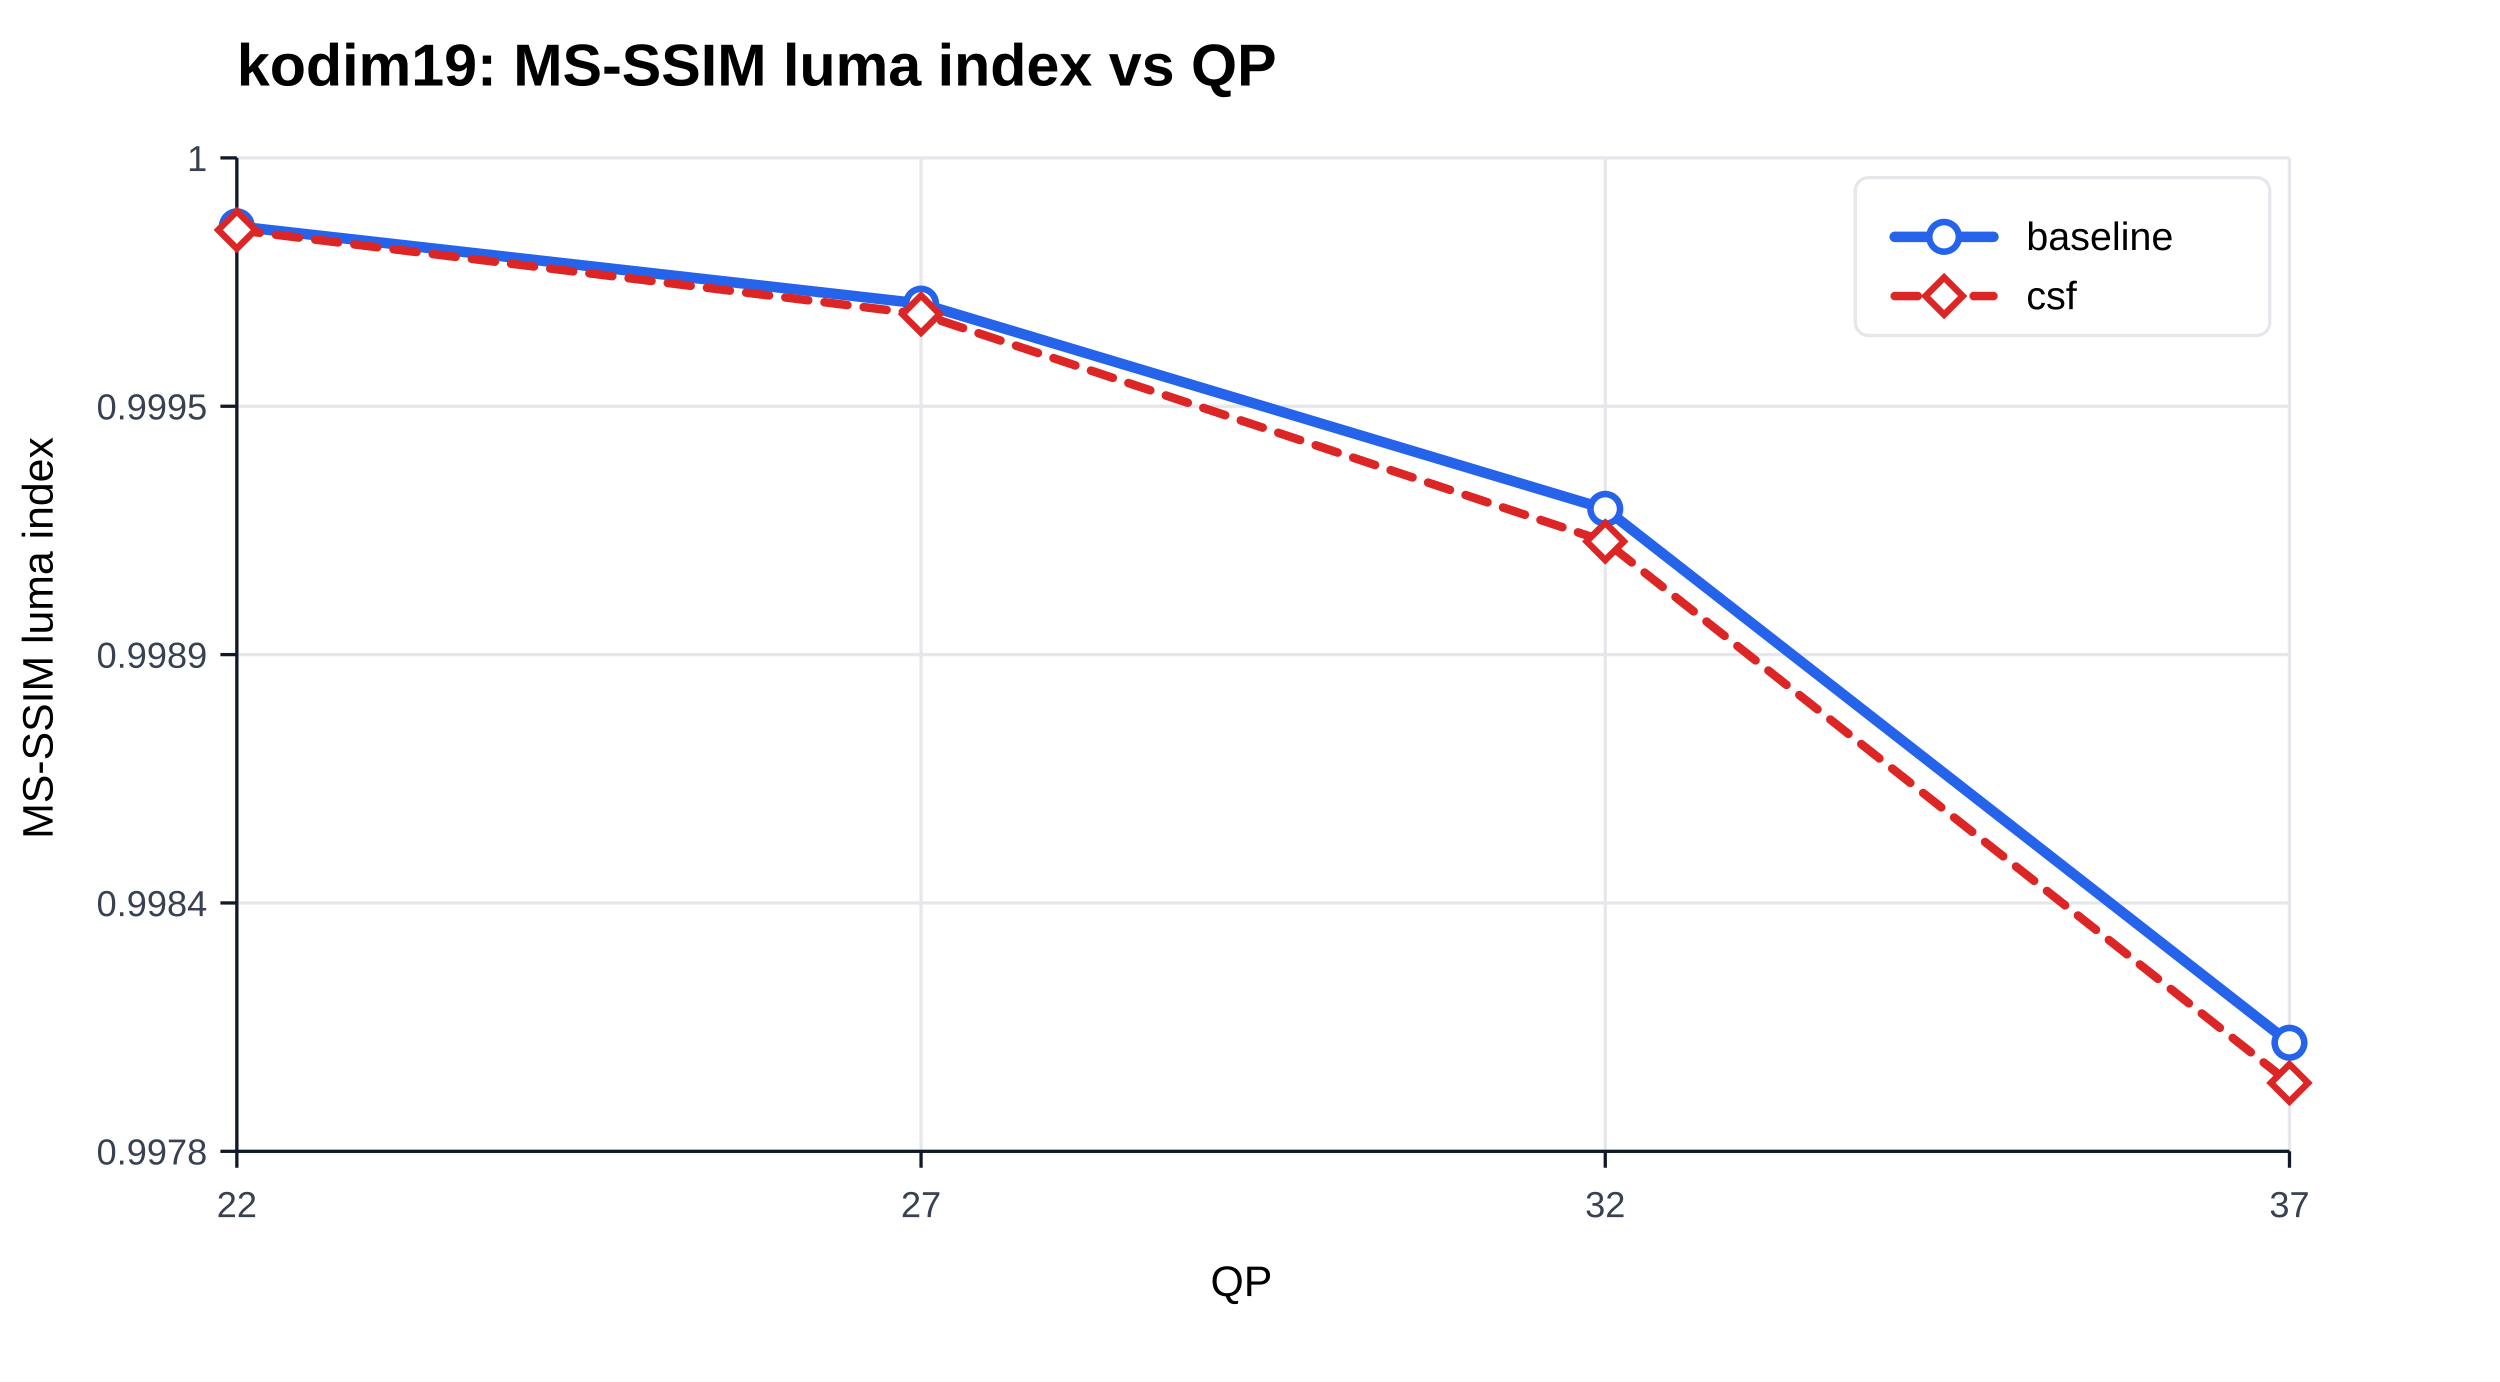
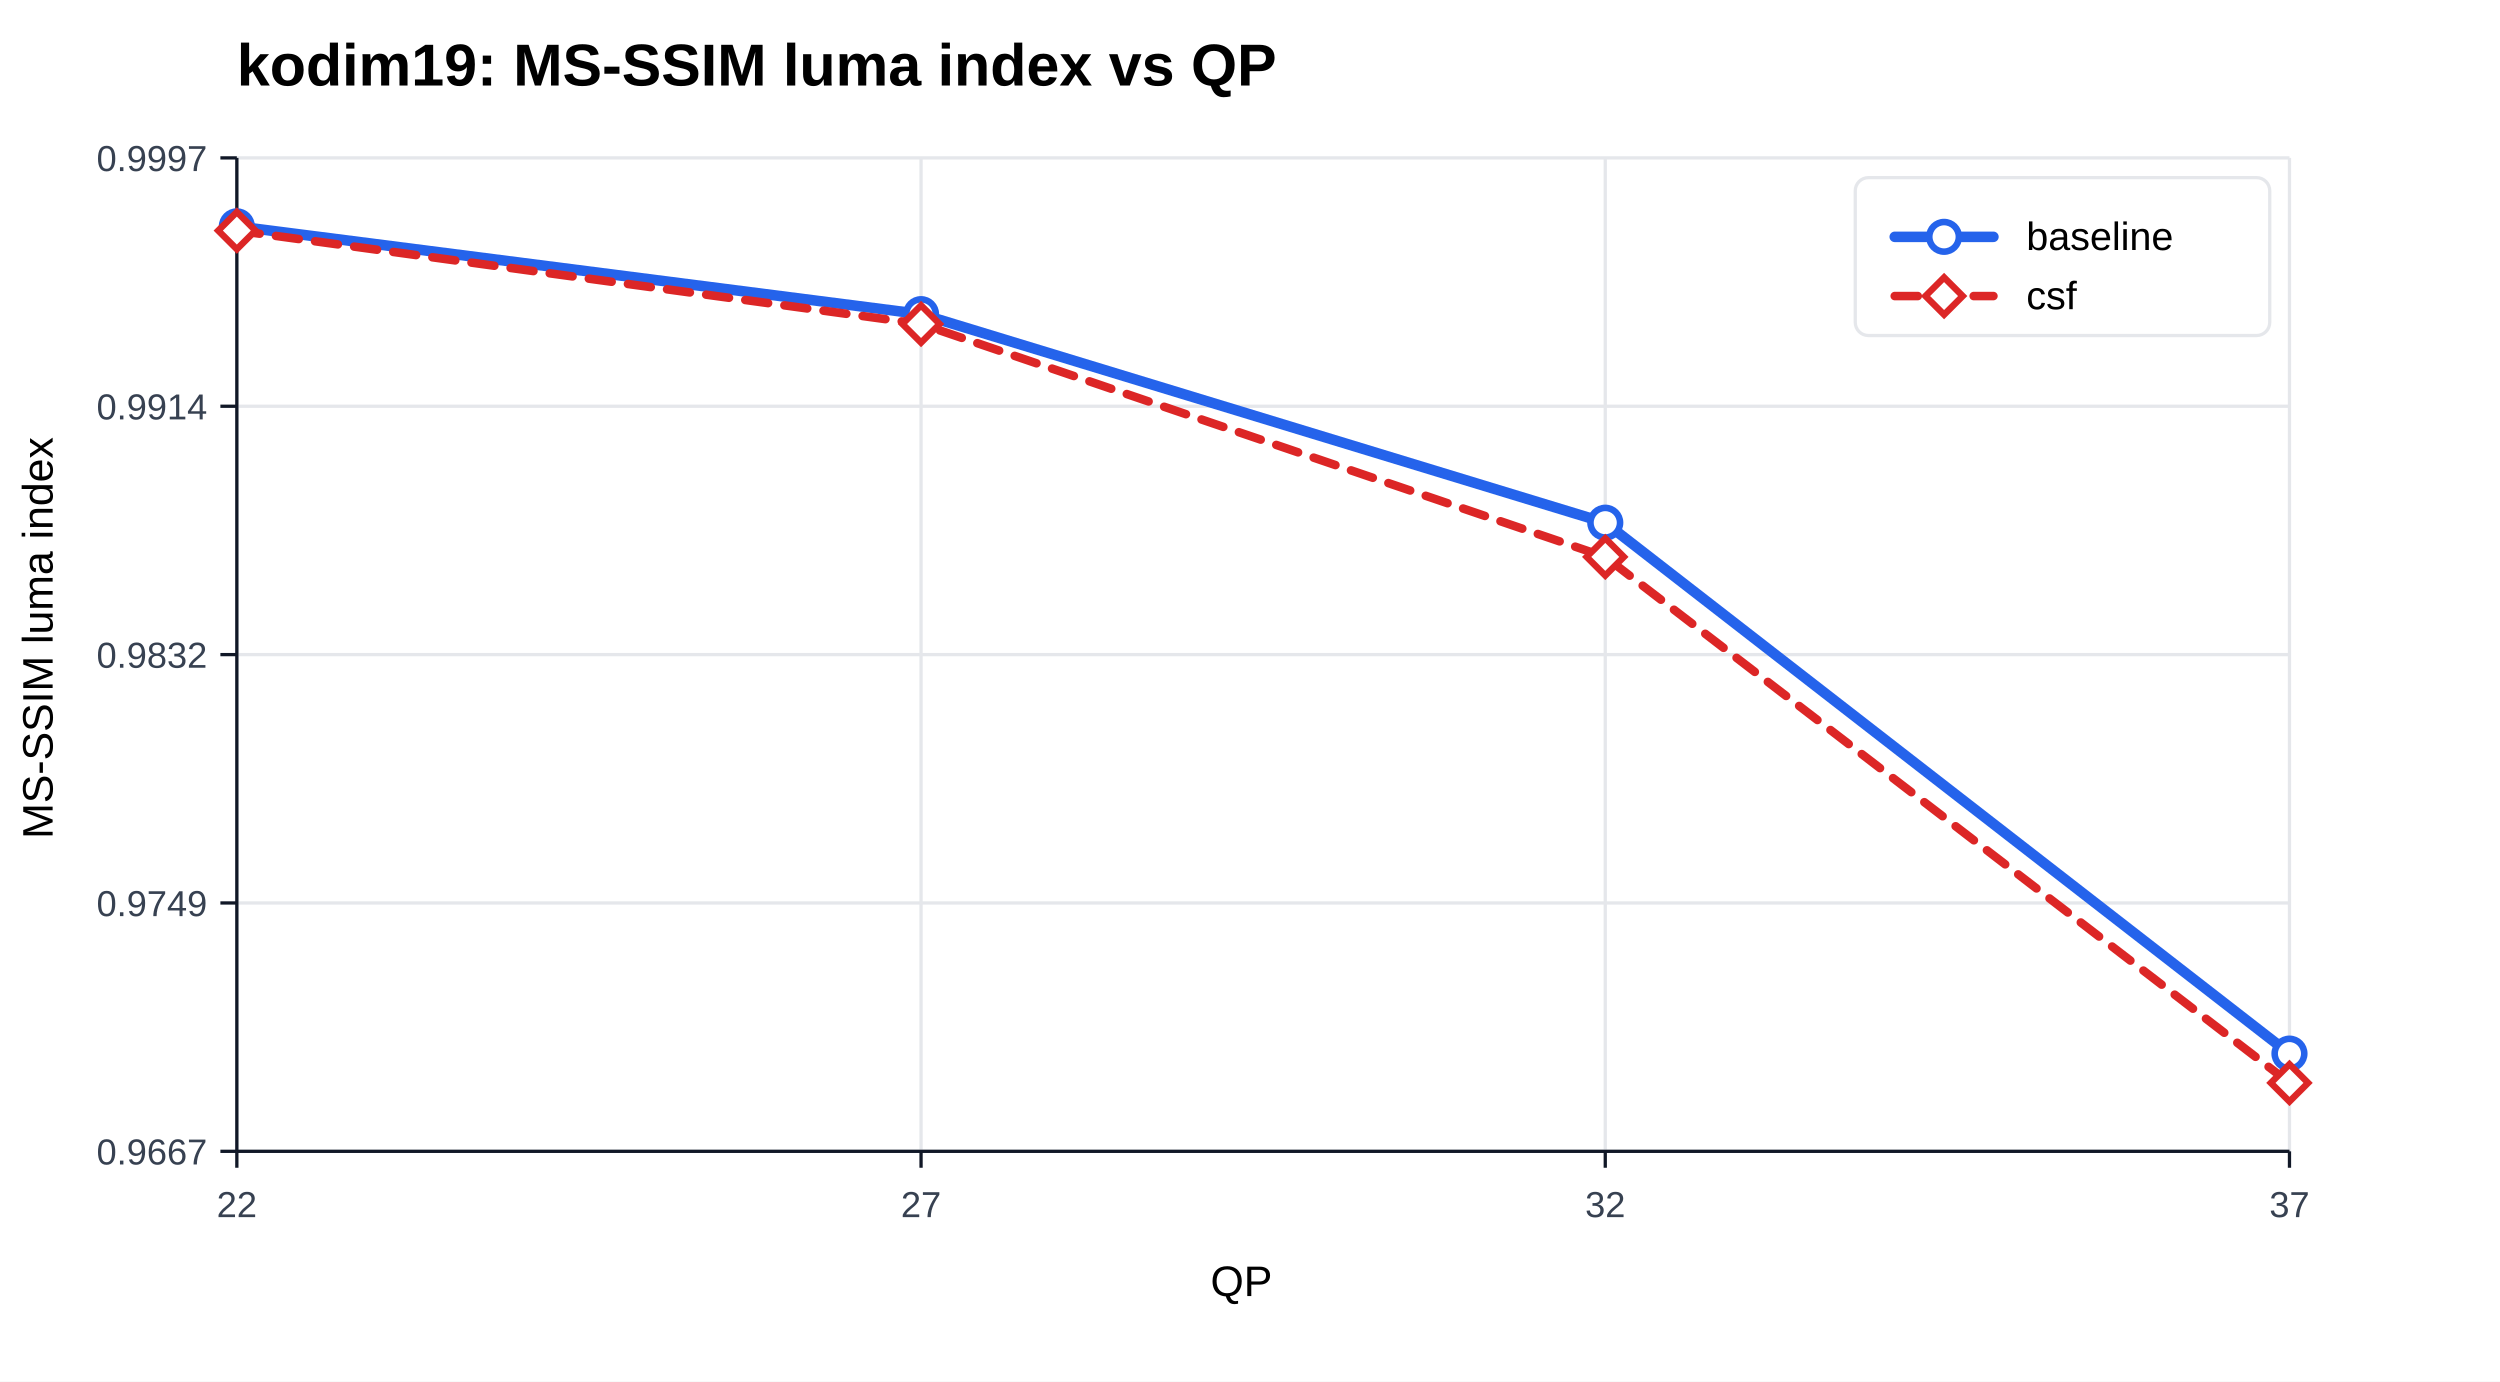
<svg xmlns="http://www.w3.org/2000/svg" width="760" height="420" viewBox="0 0 760 420">
  <rect width="100%" height="100%" fill="#ffffff" />
  <text x="72" y="26" font-family="Arial" font-size="18" font-weight="700">kodim19: MS-SSIM luma index vs QP</text>
  <line x1="72.0" y1="48" x2="72.0" y2="350" stroke="#e5e7eb" stroke-width="1" />
  <line x1="280.0" y1="48" x2="280.0" y2="350" stroke="#e5e7eb" stroke-width="1" />
  <line x1="488.0" y1="48" x2="488.0" y2="350" stroke="#e5e7eb" stroke-width="1" />
  <line x1="696.0" y1="48" x2="696.0" y2="350" stroke="#e5e7eb" stroke-width="1" />
  <line x1="72" y1="350.0" x2="696" y2="350.0" stroke="#e5e7eb" stroke-width="1" />
  <line x1="72" y1="274.5" x2="696" y2="274.5" stroke="#e5e7eb" stroke-width="1" />
  <line x1="72" y1="199.0" x2="696" y2="199.0" stroke="#e5e7eb" stroke-width="1" />
  <line x1="72" y1="123.5" x2="696" y2="123.5" stroke="#e5e7eb" stroke-width="1" />
  <line x1="72" y1="48.0" x2="696" y2="48.0" stroke="#e5e7eb" stroke-width="1" />
  <line x1="72" y1="350" x2="696" y2="350" stroke="#111827" />
  <line x1="72" y1="48" x2="72" y2="350" stroke="#111827" />
  <text x="368" y="394" font-family="Arial" font-size="13">QP</text>
  <text x="16" y="255" font-family="Arial" font-size="13" transform="rotate(-90 16,255)">MS-SSIM luma index</text>
  <line x1="72.0" y1="350" x2="72.0" y2="355" stroke="#111827" />
  <text x="72.0" y="370" font-family="Arial" font-size="11" fill="#374151" text-anchor="middle">22</text>
  <line x1="280.0" y1="350" x2="280.0" y2="355" stroke="#111827" />
  <text x="280.0" y="370" font-family="Arial" font-size="11" fill="#374151" text-anchor="middle">27</text>
  <line x1="488.0" y1="350" x2="488.0" y2="355" stroke="#111827" />
  <text x="488.0" y="370" font-family="Arial" font-size="11" fill="#374151" text-anchor="middle">32</text>
  <line x1="696.0" y1="350" x2="696.0" y2="355" stroke="#111827" />
  <text x="696.0" y="370" font-family="Arial" font-size="11" fill="#374151" text-anchor="middle">37</text>
  <line x1="67" y1="350.0" x2="72" y2="350.0" stroke="#111827" />
-   <text x="63" y="354.0" font-family="Arial" font-size="11" fill="#374151" text-anchor="end">0.9978</text>
+   <text x="63" y="354.0" font-family="Arial" font-size="11" fill="#374151" text-anchor="end">0.9667</text>
  <line x1="67" y1="274.5" x2="72" y2="274.5" stroke="#111827" />
-   <text x="63" y="278.5" font-family="Arial" font-size="11" fill="#374151" text-anchor="end">0.9984</text>
+   <text x="63" y="278.5" font-family="Arial" font-size="11" fill="#374151" text-anchor="end">0.9749</text>
  <line x1="67" y1="199.0" x2="72" y2="199.0" stroke="#111827" />
-   <text x="63" y="203.0" font-family="Arial" font-size="11" fill="#374151" text-anchor="end">0.9989</text>
+   <text x="63" y="203.0" font-family="Arial" font-size="11" fill="#374151" text-anchor="end">0.9832</text>
  <line x1="67" y1="123.5" x2="72" y2="123.5" stroke="#111827" />
-   <text x="63" y="127.5" font-family="Arial" font-size="11" fill="#374151" text-anchor="end">0.9995</text>
+   <text x="63" y="127.5" font-family="Arial" font-size="11" fill="#374151" text-anchor="end">0.9914</text>
  <line x1="67" y1="48.0" x2="72" y2="48.0" stroke="#111827" />
-   <text x="63" y="52.0" font-family="Arial" font-size="11" fill="#374151" text-anchor="end">1</text>
-   <polyline fill="none" stroke="#2563eb" stroke-width="3.2" stroke-linecap="round" stroke-linejoin="round" points="72.0,68.8 280.0,92.3 488.0,154.7 696.0,317.0" />
+   <text x="63" y="52.0" font-family="Arial" font-size="11" fill="#374151" text-anchor="end">0.9997</text>
+   <polyline fill="none" stroke="#2563eb" stroke-width="3.2" stroke-linecap="round" stroke-linejoin="round" points="72.0,68.8 280.0,95.5 488.0,158.9 696.0,320.3" />
  <circle cx="72.0" cy="68.8" r="4.5" fill="#ffffff" stroke="#2563eb" stroke-width="2" />
-   <circle cx="280.0" cy="92.3" r="4.5" fill="#ffffff" stroke="#2563eb" stroke-width="2" />
-   <circle cx="488.0" cy="154.7" r="4.5" fill="#ffffff" stroke="#2563eb" stroke-width="2" />
-   <circle cx="696.0" cy="317.0" r="4.5" fill="#ffffff" stroke="#2563eb" stroke-width="2" />
-   <polyline fill="none" stroke="#dc2626" stroke-width="2.6" stroke-linecap="round" stroke-linejoin="round" stroke-dasharray="7 5" points="72.0,69.9 280.0,95.5 488.0,164.6 696.0,329.2" />
-   <rect x="68.0" y="65.9" width="8" height="8" transform="rotate(45 72.0 69.9)" fill="#ffffff" stroke="#dc2626" stroke-width="2" />
-   <rect x="276.0" y="91.5" width="8" height="8" transform="rotate(45 280.0 95.5)" fill="#ffffff" stroke="#dc2626" stroke-width="2" />
-   <rect x="484.0" y="160.6" width="8" height="8" transform="rotate(45 488.0 164.6)" fill="#ffffff" stroke="#dc2626" stroke-width="2" />
+   <circle cx="280.0" cy="95.5" r="4.5" fill="#ffffff" stroke="#2563eb" stroke-width="2" />
+   <circle cx="488.0" cy="158.9" r="4.5" fill="#ffffff" stroke="#2563eb" stroke-width="2" />
+   <circle cx="696.0" cy="320.3" r="4.5" fill="#ffffff" stroke="#2563eb" stroke-width="2" />
+   <polyline fill="none" stroke="#dc2626" stroke-width="2.6" stroke-linecap="round" stroke-linejoin="round" stroke-dasharray="7 5" points="72.0,70.1 280.0,98.5 488.0,169.3 696.0,329.2" />
+   <rect x="68.0" y="66.1" width="8" height="8" transform="rotate(45 72.0 70.1)" fill="#ffffff" stroke="#dc2626" stroke-width="2" />
+   <rect x="276.0" y="94.5" width="8" height="8" transform="rotate(45 280.0 98.5)" fill="#ffffff" stroke="#dc2626" stroke-width="2" />
+   <rect x="484.0" y="165.3" width="8" height="8" transform="rotate(45 488.0 169.3)" fill="#ffffff" stroke="#dc2626" stroke-width="2" />
  <rect x="692.0" y="325.2" width="8" height="8" transform="rotate(45 696.0 329.2)" fill="#ffffff" stroke="#dc2626" stroke-width="2" />
  <rect x="564" y="54" width="126" height="48" rx="4" fill="#ffffff" stroke="#e5e7eb" />
  <line x1="576" y1="72" x2="606" y2="72" stroke="#2563eb" stroke-width="3.2" stroke-linecap="round" />
  <circle cx="591.0" cy="72.0" r="4.5" fill="#ffffff" stroke="#2563eb" stroke-width="2" />
  <text x="616" y="76" font-family="Arial" font-size="12">baseline</text>
  <line x1="576" y1="90" x2="606" y2="90" stroke="#dc2626" stroke-width="2.6" stroke-linecap="round" stroke-dasharray="7 5" />
  <rect x="587.0" y="86.0" width="8" height="8" transform="rotate(45 591.0 90.0)" fill="#ffffff" stroke="#dc2626" stroke-width="2" />
  <text x="616" y="94" font-family="Arial" font-size="12">csf</text>
</svg>
